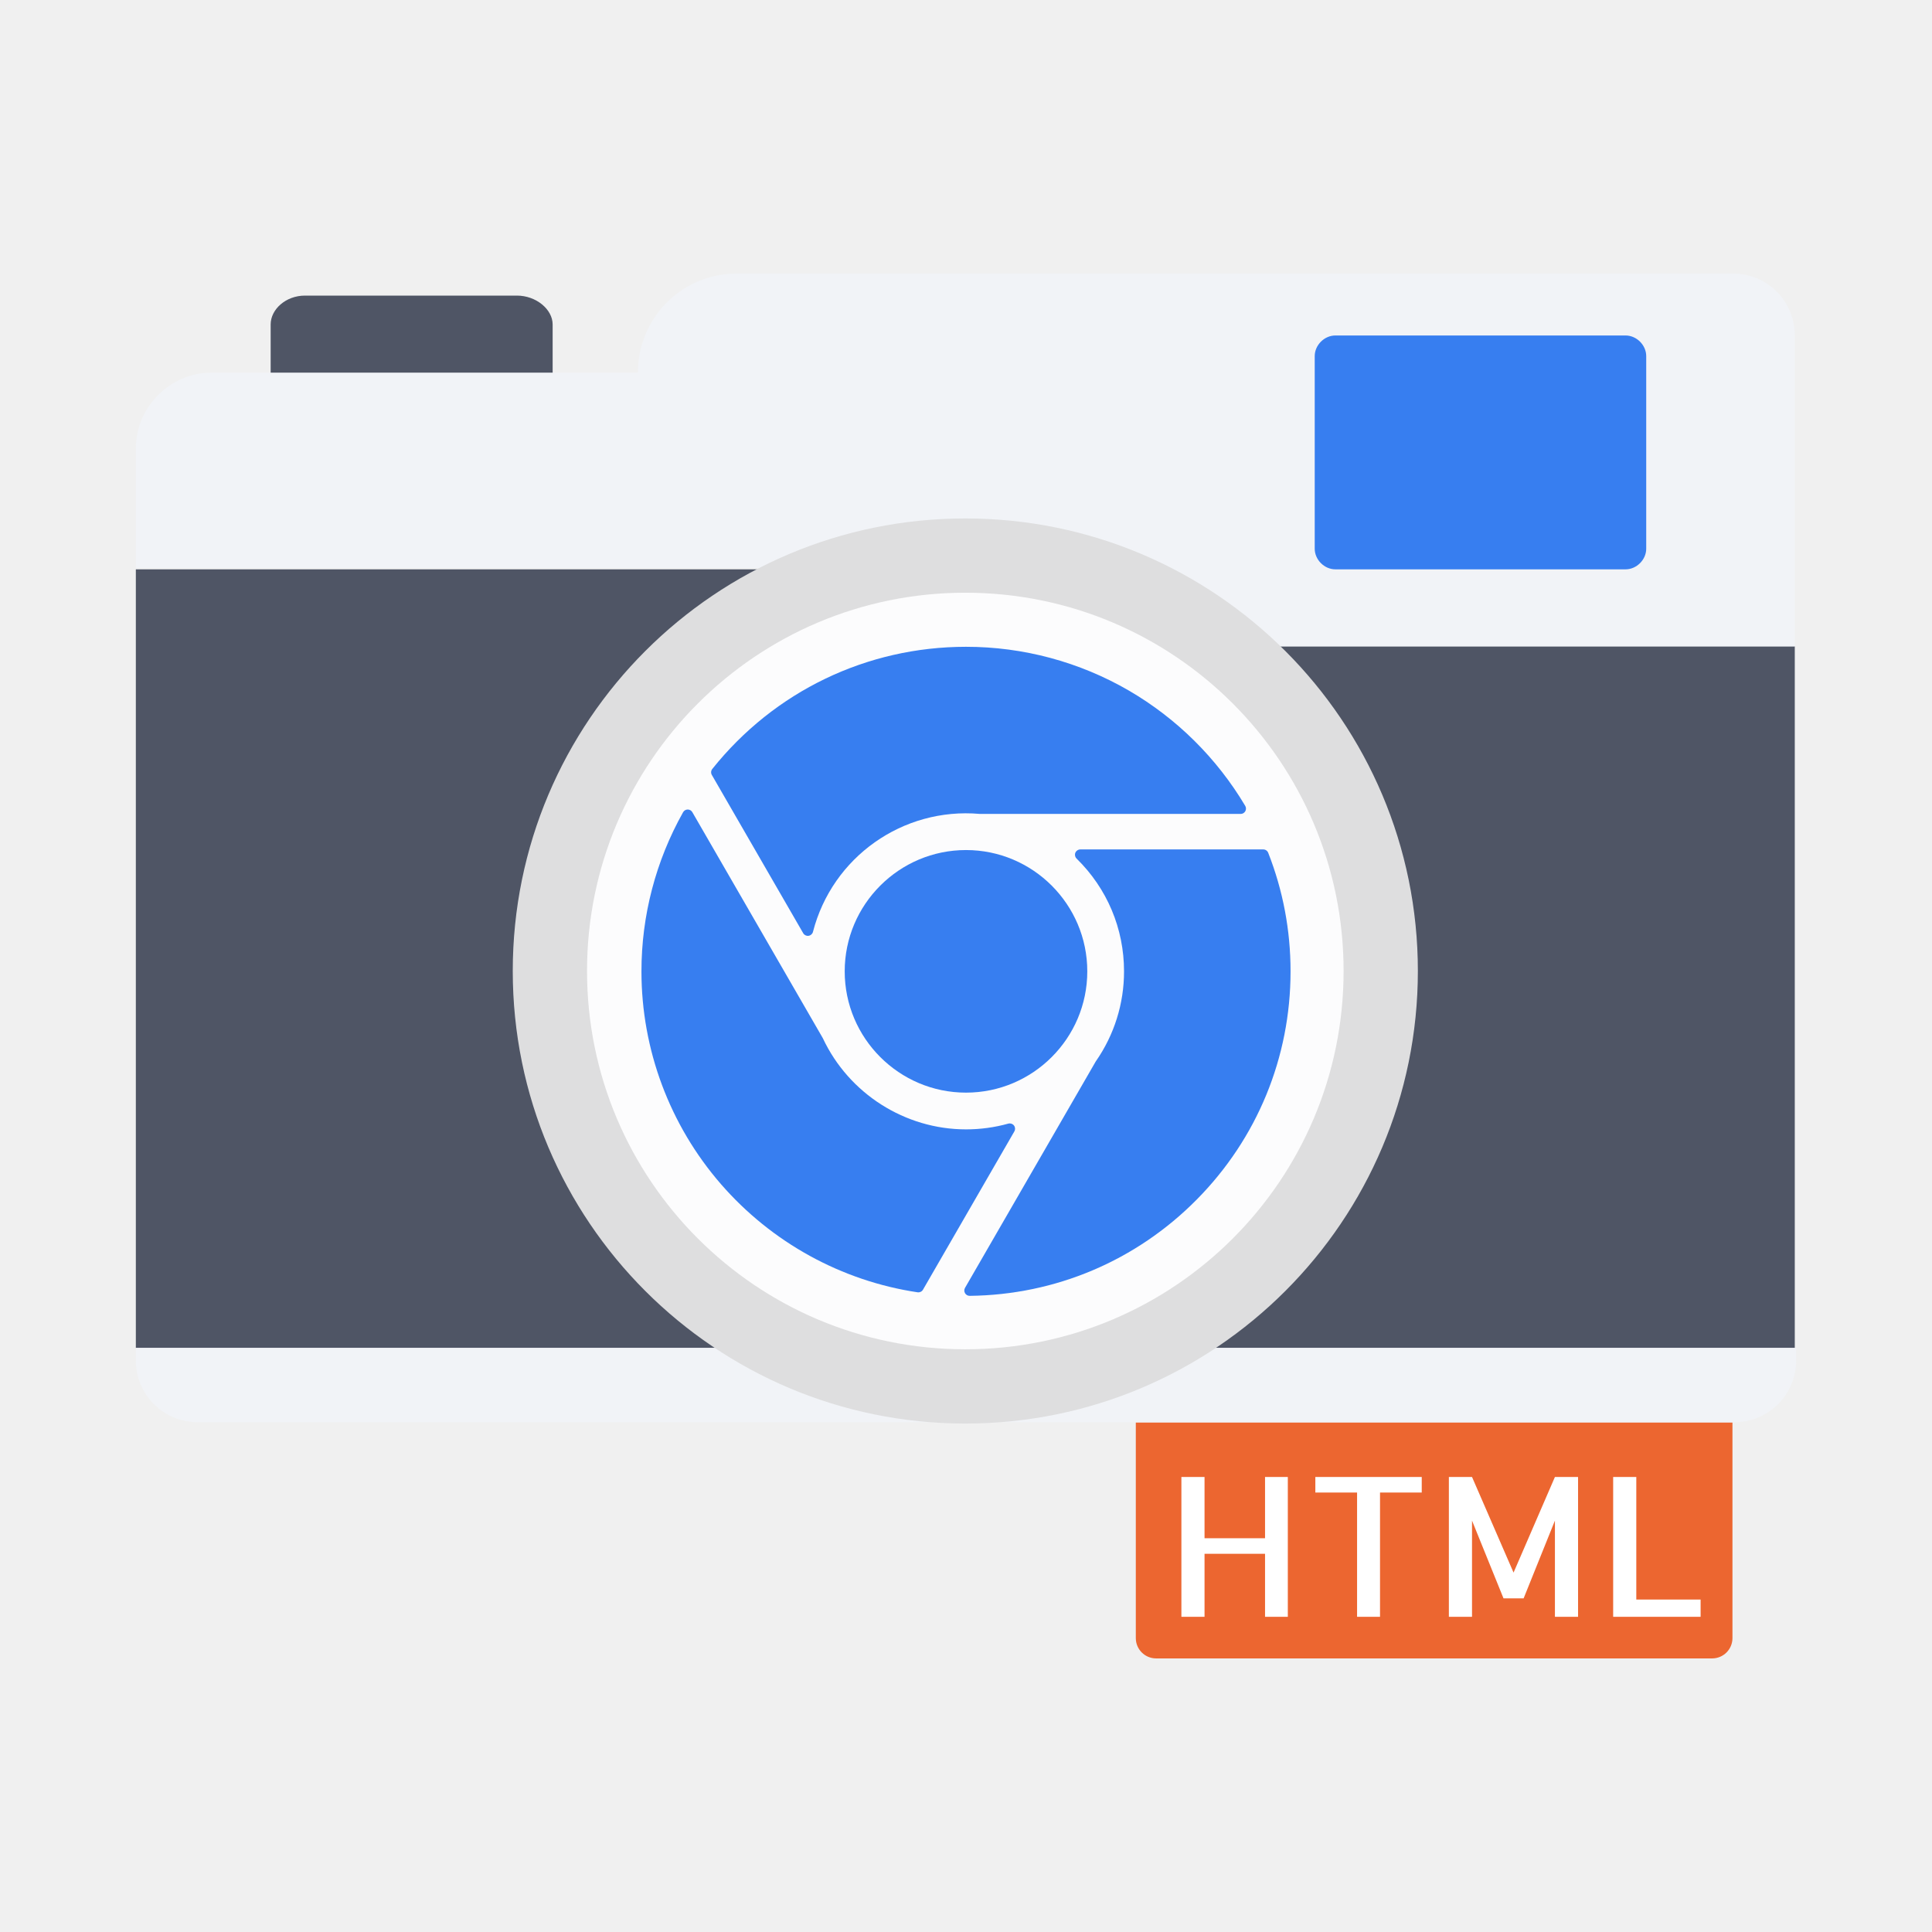
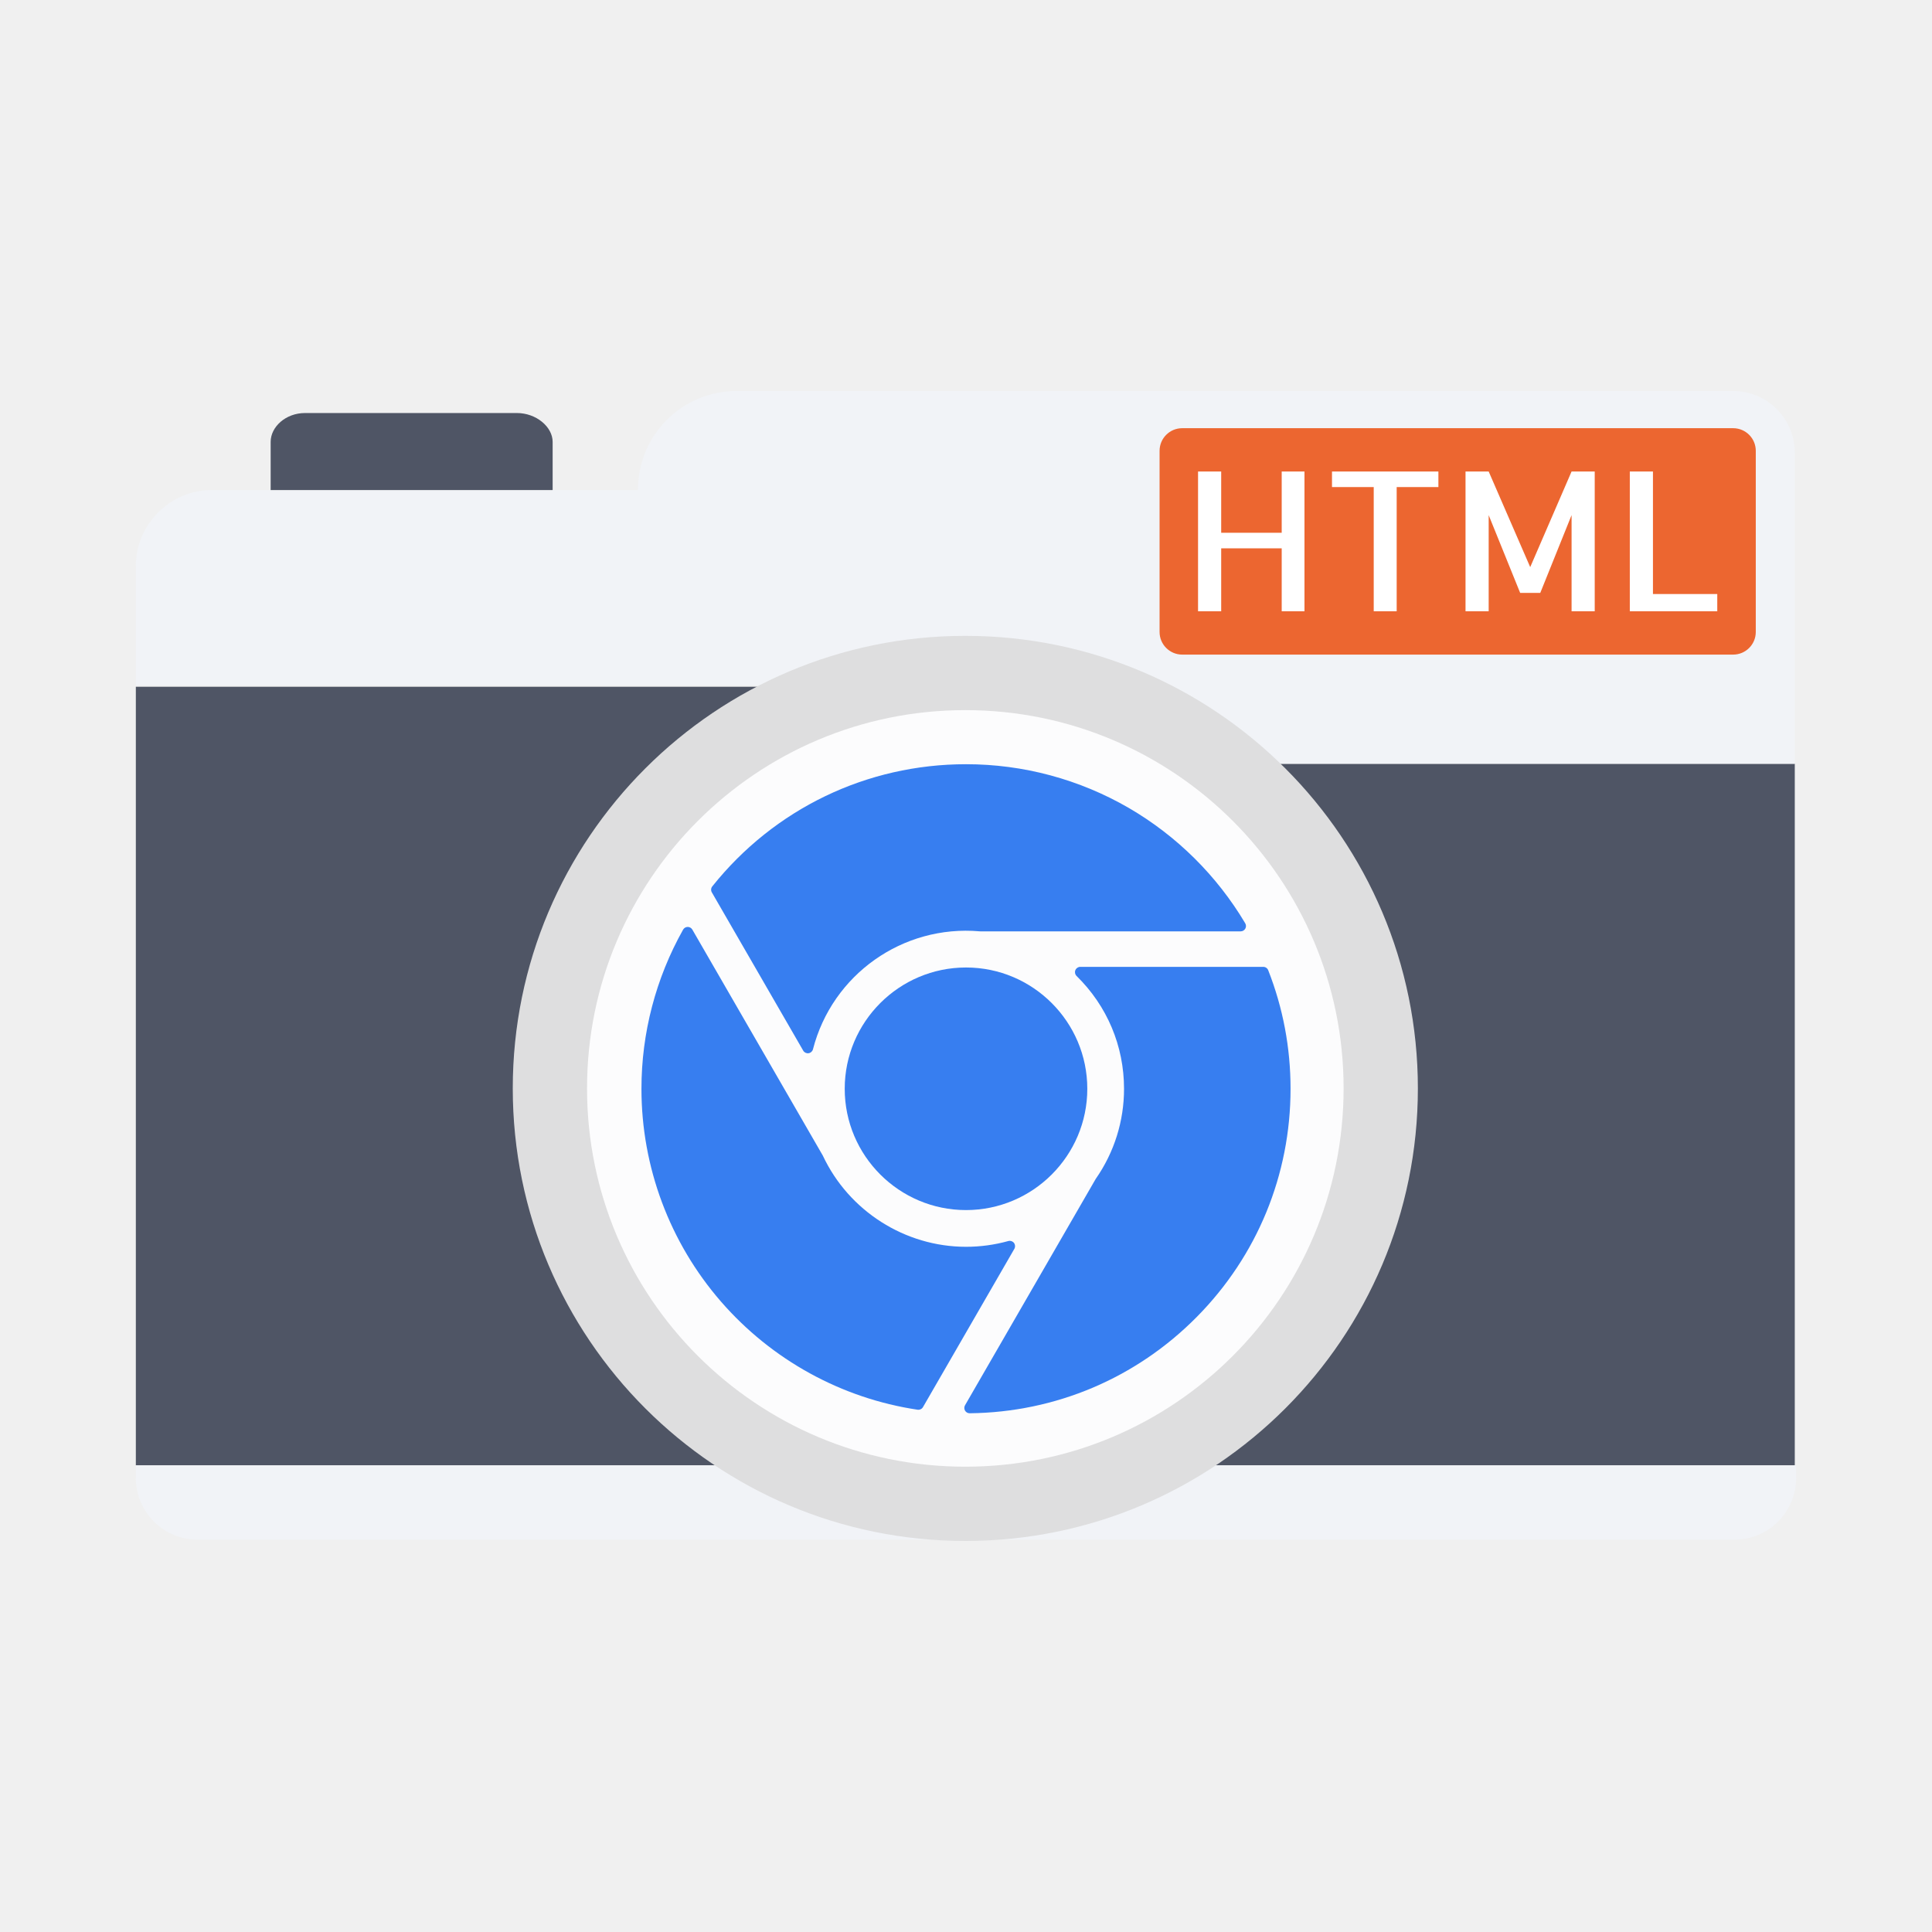
<svg xmlns="http://www.w3.org/2000/svg" viewBox="0 0 256 256">
-   <g>
-     <path d="M226.87 219.748h-73.68a2.69 2.69 0 0 1-2.689-2.69v-28.566h79.059v28.566a2.69 2.69 0 0 1-2.69 2.69z" fill="#ec6630" />
-     <path d="M170.643 195.707v18.525h-3.018v-8.345h-8.018v8.345h-3.066v-18.525h3.066v8.119h8.018v-8.12h3.018zM188.388 195.707v2.06h-5.528v16.465h-3.041v-16.464h-5.53v-2.061h14.1zM206.035 195.707h3.067v18.525h-3.067v-12.745l-4.148 10.305h-2.664l-4.173-10.305v12.745h-3.067v-18.525h3.067l5.504 12.67 5.481-12.67zM216.818 195.707v16.238h8.522v2.287h-11.588v-18.525h3.066z" fill="#fff" />
+   <path d="M237.818 101.207h-87.307L130.097 91H18v103.165h219.818z" fill="#4f5565" />
+   <path d="M18 194.164v1.64a8.168 8.168 0 0 0 8.202 8.203h203.596a8.168 8.168 0 0 0 8.202-8.202v-1.64H18zm132.51-92.958h87.308V60.013a8.168 8.168 0 0 0-8.202-8.202H97.652A13.069 13.069 0 0 0 84.53 64.934H28.025C22.557 64.934 18 69.491 18 74.96v15.858h112.279l20.232 10.39z" fill="#f1f3f7" />
+   <circle cx="127.91" cy="144.22" r="59.966" fill="#dededf" />
+   <circle cx="127.91" cy="144.22" r="50.125" fill="#fcfcfd" />
+   <g fill="#377ef0">
+     <path d="M111.93 144.27c0 8.862 7.21 16.071 16.072 16.071s16.071-7.21 16.071-16.07c0-8.863-7.21-16.073-16.07-16.073-8.863 0-16.073 7.21-16.073 16.072z" />
+     <path d="M165.007 123.052a.705.705 0 0 0-.006-.708 43.27 43.27 0 0 0-15.406-15.273A42.973 42.973 0 0 0 128 101.263c-13.148 0-25.401 5.9-33.618 16.188a.704.704 0 0 0-.06.793l12.106 20.968a.705.705 0 0 0 1.294-.177 20.94 20.94 0 0 1 22.098-15.629l.06.003h34.515a.704.704 0 0 0 .612-.357z" />
+     <path d="M134.355 164.691a.704.704 0 0 0-.746-.247 20.91 20.91 0 0 1-5.609.763c-8.076 0-15.52-4.737-18.964-12.067a.789.789 0 0 0-.028-.053l-17.27-29.91a.704.704 0 0 0-.61-.354h-.004a.705.705 0 0 0-.61.36 43.027 43.027 0 0 0-5.518 21.084 42.98 42.98 0 0 0 10.529 28.19c6.722 7.737 15.976 12.83 26.06 14.338a.706.706 0 0 0 .715-.345l12.108-20.975a.706.706 0 0 0-.053-.784z" />
+     <path d="M167.388 128.113h-24.244a.705.705 0 0 0-.494 1.208c4.057 3.977 6.29 9.285 6.29 14.946a20.79 20.79 0 0 1-3.74 11.928.713.713 0 0 0-.031.05l-17.3 29.963a.706.706 0 0 0 .611 1.057h.008c11.384-.127 22.067-4.656 30.08-12.752 8.02-8.103 12.437-18.845 12.437-30.246 0-5.42-.996-10.703-2.96-15.707a.705.705 0 0 0-.657-.447z" />
  </g>
-   <path fill="#4f5565" d="M237.818 85.647h-87.307L130.097 75.44H18v103.165h219.818z" />
-   <g fill="#f1f3f7">
-     <path d="M18 178.605v1.64a8.168 8.168 0 0 0 8.202 8.203h203.596a8.168 8.168 0 0 0 8.202-8.202v-1.641H18zM150.51 85.647h87.308V44.454a8.168 8.168 0 0 0-8.202-8.202H97.652A13.069 13.069 0 0 0 84.53 49.375H28.025C22.557 49.375 18 53.932 18 59.4v15.858h112.279l20.232 10.39z" />
-   </g>
-   <circle cx="127.909" cy="128.663" r="59.966" fill="#dededf" />
-   <circle cx="127.909" cy="128.663" r="50.125" fill="#fcfcfd" />
-   <path d="M215.399 75.44H176.94c-1.458 0-2.733-1.276-2.733-2.734V47.188c0-1.459 1.276-2.735 2.733-2.735h38.459c1.458 0 2.734 1.276 2.734 2.735v25.518c0 1.458-1.276 2.734-2.734 2.734z" fill="#377ef0" />
-   <path d="M68.489 39.168h-28.07c-2.552 0-4.556 1.823-4.556 3.828v6.379h37.365v-6.379c0-2.005-2.187-3.828-4.739-3.828z" fill="#4f5565" />
-   <g fill="#377ef0">
-     <path d="M111.928 128.708c0 8.862 7.21 16.071 16.072 16.071 8.862 0 16.071-7.21 16.071-16.071 0-8.862-7.21-16.072-16.07-16.072-8.863 0-16.073 7.21-16.073 16.072z" />
-     <path d="M165.007 107.493a.705.705 0 0 0-.006-.708 43.27 43.27 0 0 0-15.406-15.273A42.973 42.973 0 0 0 128 85.704c-13.148 0-25.401 5.9-33.618 16.188a.704.704 0 0 0-.06.793l12.106 20.968a.705.705 0 0 0 1.294-.177 20.94 20.94 0 0 1 22.098-15.629l.06.003h34.515a.704.704 0 0 0 .612-.357z" />
-     <path d="M134.355 149.132a.704.704 0 0 0-.746-.247c-1.821.507-3.708.763-5.609.763-8.076 0-15.52-4.737-18.964-12.067a.789.789 0 0 0-.028-.053l-17.27-29.911a.704.704 0 0 0-.61-.353h-.004a.705.705 0 0 0-.61.36 43.027 43.027 0 0 0-5.518 21.084 42.98 42.98 0 0 0 10.529 28.19c6.722 7.737 15.976 12.829 26.06 14.338a.706.706 0 0 0 .715-.345l12.108-20.975a.706.706 0 0 0-.053-.784z" />
-     <path d="M167.388 112.554h-24.244a.705.705 0 0 0-.494 1.208c4.057 3.977 6.29 9.285 6.29 14.946a20.79 20.79 0 0 1-3.74 11.928.713.713 0 0 0-.031.05l-17.3 29.963a.706.706 0 0 0 .611 1.057h.008c11.384-.127 22.067-4.656 30.08-12.752 8.02-8.103 12.437-18.845 12.437-30.246 0-5.42-.996-10.703-2.96-15.707a.705.705 0 0 0-.657-.447z" />
-   </g>
+   <path d="M68.489 54.728h-28.07c-2.552 0-4.556 1.823-4.556 3.828v6.379h37.365v-6.379c0-2.005-2.187-3.828-4.739-3.828z" fill="#4f5565" />
+   <rect x="153.65" y="56.738" width="79" height="30" rx="3" ry="3" fill="#ec6630" />
+   <path d="M172.85 62.476v18.525h-3.018v-8.345h-8.018v8.345h-3.066V62.476h3.066v8.119h8.018v-8.12h3.018zm17.745 0v2.06h-5.528v16.465h-3.041V64.537h-5.53v-2.061h14.1zm17.647 0h3.067v18.525h-3.067V68.256l-4.148 10.305h-2.664l-4.173-10.305v12.745h-3.067V62.476h3.067l5.504 12.67zm10.783 0v16.238h8.522v2.287h-11.588V62.476z" fill="#fff" />
</svg>
